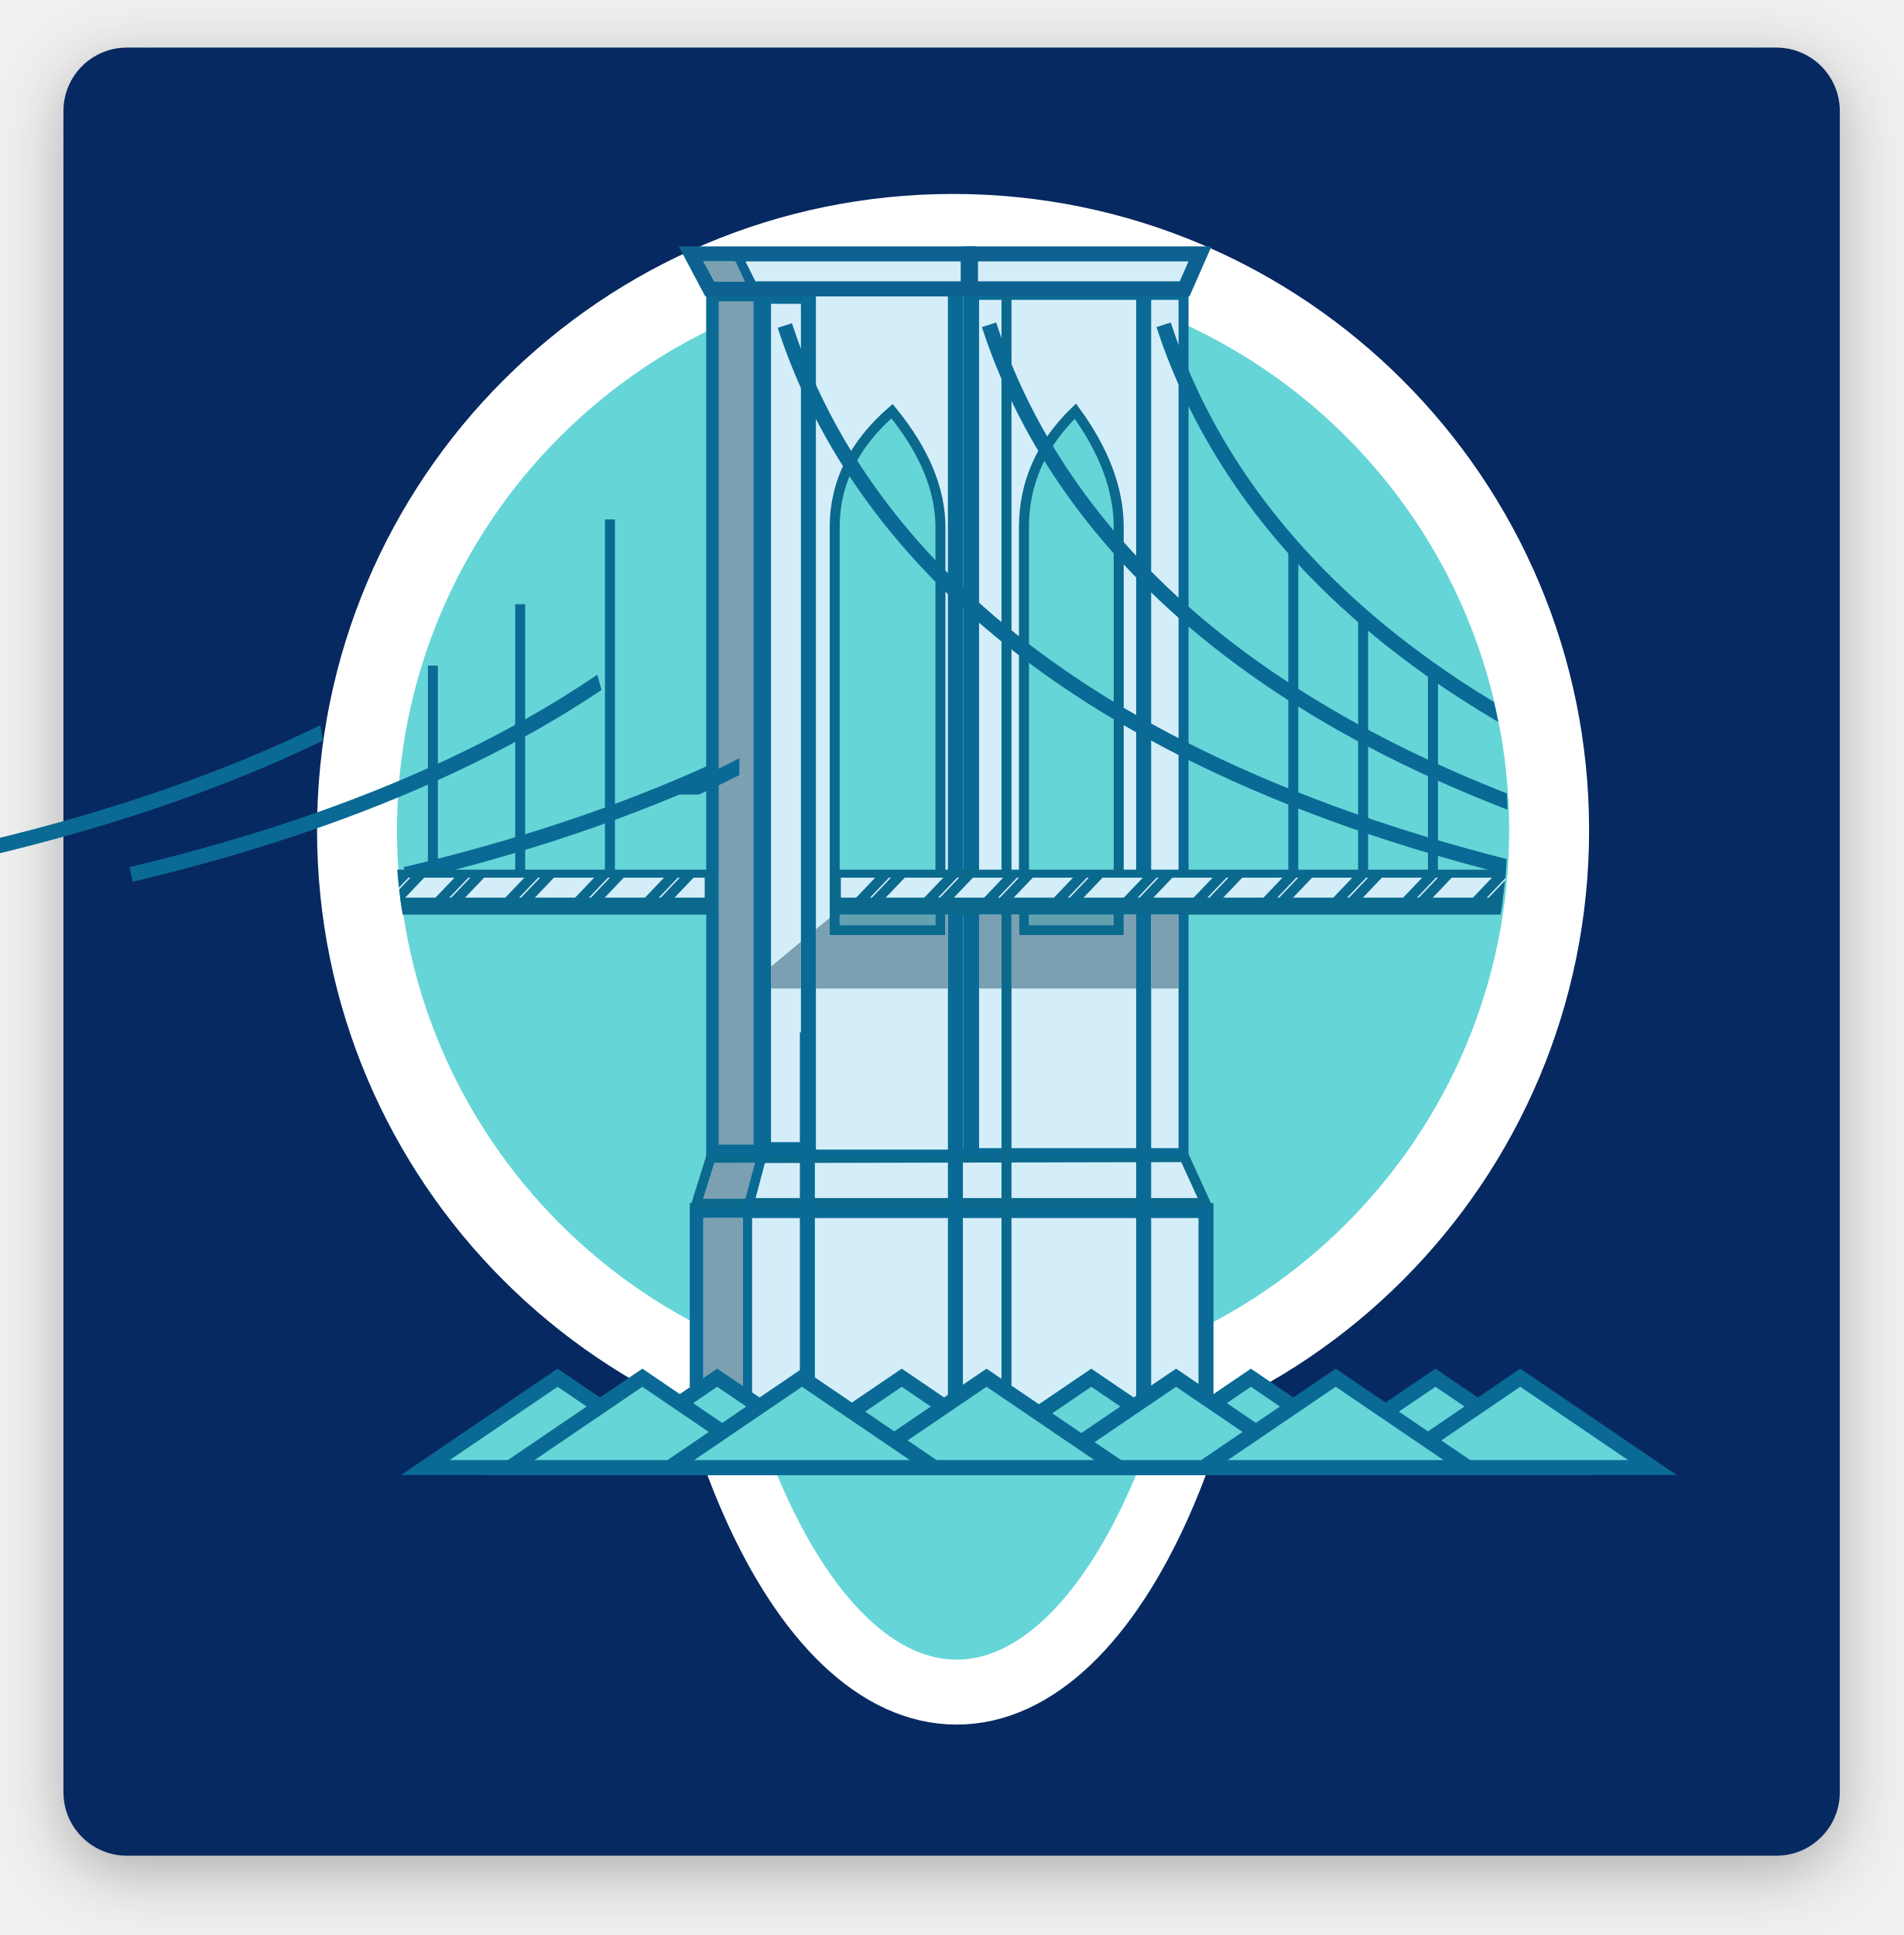
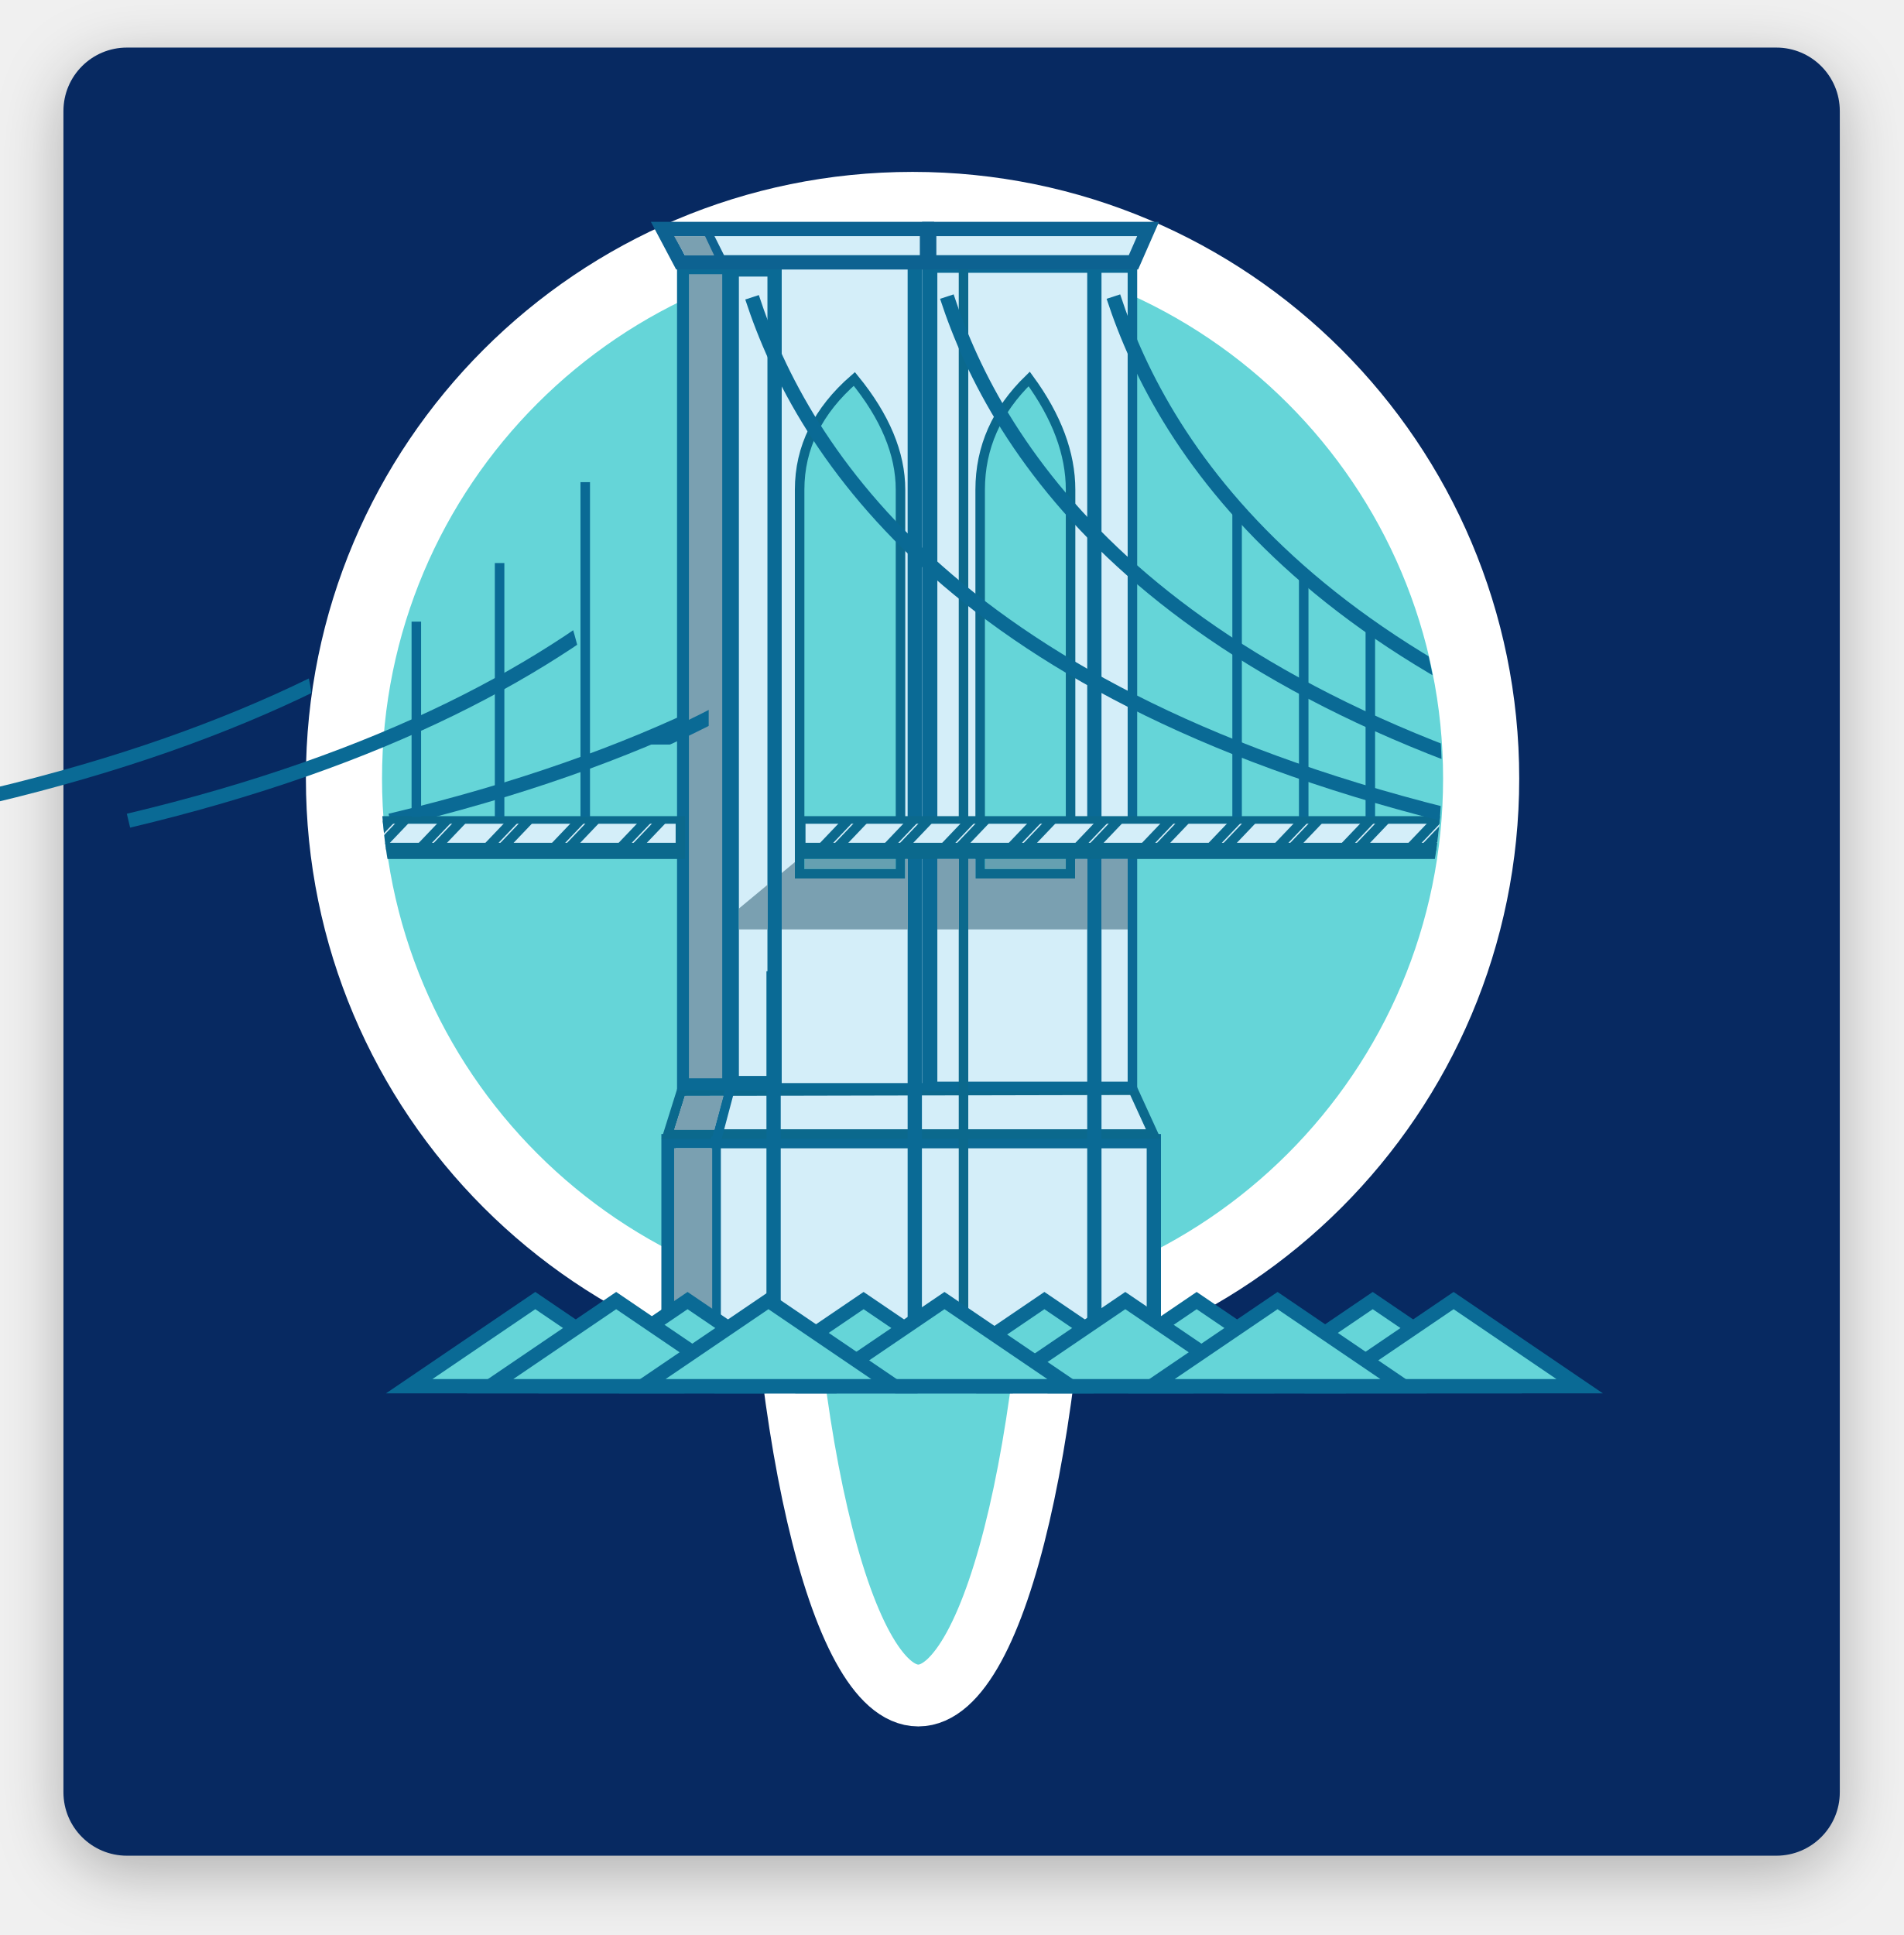
<svg xmlns="http://www.w3.org/2000/svg" xmlns:xlink="http://www.w3.org/1999/xlink" width="240px" height="244px" viewBox="0 0 240 244" version="1.1">
  <defs>
-     <rect id="path-1" x="11" y="0" width="224" height="228" rx="8" />
+     <rect id="path-1" x="0" y="0" width="224" height="228" rx="8" />
    <filter x="-5.8%" y="-4.8%" width="111.6%" height="111.4%" filterUnits="objectBoundingBox" id="filter-2">
      <feOffset dx="0" dy="2" in="SourceAlpha" result="shadowOffsetOuter1" />
      <feGaussianBlur stdDeviation="4" in="shadowOffsetOuter1" result="shadowBlurOuter1" />
      <feColorMatrix values="0 0 0 0 0   0 0 0 0 0   0 0 0 0 0  0 0 0 0.281 0" type="matrix" in="shadowBlurOuter1" />
    </filter>
-     <ellipse id="path-3" cx="70.131" cy="70.162" rx="70.131" ry="70.162" />
-     <ellipse id="path-5" cx="70.131" cy="70.162" rx="70.131" ry="70.162" />
-     <rect id="path-7" x="0" y="0" width="12.58" height="24.541" />
+     <circle id="path-3" cx="66.9" cy="66.9" r="66.9" />
+     <circle id="path-5" cx="66.9" cy="66.9" r="66.9" />
+     <rect id="path-7" x="0" y="0" width="12" height="23.4" />
  </defs>
  <g id="Page-1" stroke="none" stroke-width="1" fill="none" fill-rule="evenodd">
    <g id="Landing-page-Header" transform="translate(-699, -758)">
      <g id="Pizza-Stop-Panel" transform="translate(696, 764)">
-         <g id="Rectangle">
-           <use fill="black" fill-opacity="1" filter="url(#filter-2)" xlink:href="#path-1" />
-           <use fill="#072961" fill-rule="evenodd" xlink:href="#path-1" />
-         </g>
-         <g id="Bridge-Stop" transform="translate(34, 23)">
-           <g id="Bridge" transform="translate(0.183042, 0.497748)">
-             <ellipse id="Oval" stroke="#FFFFFF" stroke-width="8.19" fill="#65D5D8" cx="89.446" cy="102.385" rx="36.166" ry="81.488" />
-             <ellipse id="Oval" stroke="#FFFFFF" stroke-width="10.08" fill="#65D5D8" cx="89" cy="75.196" rx="75.163" ry="75.196" />
-             <g id="Suspension-Backside" transform="translate(18.68622, 5.165517)">
-               <mask id="mask-4" fill="white">
-                 <use xlink:href="#path-3" />
-               </mask>
-               <g id="Mask" />
-               <path d="M-33.336,6.383 C-26.668,26.812 -6.325,59.464 61.604,75.602" id="Path-7-Copy-3" stroke="#0A6A95" stroke-width="1.89" mask="url(#mask-4)" transform="translate(14.13428, 40.99261) scale(-1, 1) translate(-14.13428, -40.99261) " />
-               <path d="M-51.576,3.146 C-44.908,23.575 -24.565,56.227 43.364,72.365" id="Path-7-Copy-5" stroke="#0A6A95" stroke-width="1.89" mask="url(#mask-4)" transform="translate(-4.105998, 37.75541) scale(-1, 1) translate(4.105998, -37.75541) " />
-               <path d="M1.258,6.383 C7.926,26.812 28.269,59.464 96.198,75.602" id="Path-7-Copy-4" stroke="#0A6A95" stroke-width="1.89" mask="url(#mask-4)" transform="translate(48.72792, 40.99261) scale(-1, 1) translate(-48.72792, -40.99261) " />
-             </g>
-             <rect id="Rectangle" stroke="#0A6A95" stroke-width="1.89" fill="#D4EEF9" x="56.741" y="123.151" width="64.152" height="29.573" />
-             <polygon id="Path-3" stroke="#0B698D" stroke-width="1.26" fill="#D4EEF9" points="58.447 116.543 56.672 122.206 120.827 122.206 118.176 116.412" />
-             <rect id="Rectangle-Copy-3" stroke="#0A6A95" stroke-width="1.26" fill="#D4EEF9" x="91.648" y="7.683" width="26.415" height="108.23" />
-             <rect id="Rectangle" stroke="#0A6A95" stroke-width="1.575" fill="#7AA0B1" x="58.653" y="7.709" width="5.973" height="107.915" />
-             <path d="M113.033,7.053 L113.033,152.482" id="Line-4" stroke="#0A6A95" stroke-width="1.89" stroke-linecap="square" />
-             <path d="M95.736,2.517 L95.736,152.482" id="Line-5" stroke="#0B698D" stroke-width="1.26" stroke-linecap="square" />
-             <rect id="Rectangle-Copy" stroke="#0A6A95" stroke-width="0.945" fill="#D4EEF9" x="65.886" y="7.394" width="24.843" height="108.545" />
-             <path d="M89.294,6.922 L89.294,152.351" id="Line-6" stroke="#0A6A95" stroke-width="1.89" stroke-linecap="square" />
-             <path d="M63.029,123.15 L63.029,152.482" id="Line-3" stroke="#0A6A95" stroke-width="1.26" stroke-linecap="square" />
-             <rect id="Rectangle-Copy-2" stroke="#0A6A95" stroke-width="1.89" fill="#D4EEF9" x="65.1" y="7.867" width="5.658" height="107.6" />
-             <path d="M81.302,22.349 C76.482,26.537 74.071,31.418 74.071,36.993 C74.071,42.568 74.071,59.501 74.071,87.791 L87.407,87.791 C87.407,58.703 87.407,41.771 87.407,36.993 C87.407,32.216 85.372,27.334 81.302,22.349 Z" id="Path-2" stroke="#0B698D" stroke-width="1.26" fill="#65D5D8" />
-             <path d="M104.417,22.349 C100.097,26.537 97.937,31.418 97.937,36.993 C97.937,42.568 97.937,59.501 97.937,87.791 L109.888,87.791 C109.888,58.703 109.888,41.771 109.888,36.993 C109.888,32.216 108.064,27.334 104.417,22.349 Z" id="Path-2-Copy" stroke="#0B698D" stroke-width="1.26" fill="#65D5D8" />
-             <polygon id="Path" stroke="#0D6291" stroke-width="1.89" fill="#D4EEF9" points="55.979 2.517 90.906 2.517 90.906 6.922 58.312 6.922" />
-             <polygon id="Path-Copy" stroke="#0D6291" stroke-width="1.89" fill="#D4EEF9" transform="translate(105.6678, 4.719388) scale(-1, 1) translate(-105.6678, -4.719388) " points="91.201 2.517 120.134 2.517 120.134 6.922 93.134 6.922" />
-             <g id="Horizontal-Bridge-parts" transform="translate(18.68622, 4.404762)">
-               <mask id="mask-6" fill="white">
-                 <use xlink:href="#path-5" />
-               </mask>
-               <g id="Mask" />
-               <rect id="Rectangle-Copy-5" stroke="#0B698D" stroke-width="1.26" fill="#D4EEF9" mask="url(#mask-6)" x="55.534" y="80.047" width="96.231" height="1.257" />
-               <rect id="Rectangle-Copy-6" stroke="#0B698D" stroke-width="1.26" fill="#D4EEF9" mask="url(#mask-6)" x="-8.805" y="80.047" width="48.429" height="1.257" />
-               <rect id="Rectangle" stroke="#0B698D" stroke-width="1.26" fill="#D4EEF9" mask="url(#mask-6)" x="55.534" y="76.14" width="96.231" height="3.774" />
-               <rect id="Rectangle-Copy-4" stroke="#0B698D" stroke-width="1.26" fill="#D4EEF9" mask="url(#mask-6)" x="-8.805" y="76.14" width="48.429" height="3.774" />
-               <g id="diagonal-lines" mask="url(#mask-6)" stroke-linecap="square">
-                 <g transform="translate(-11.95053, 76.04789)">
-                   <g id="pair" transform="translate(8.805654, 0)">
-                     <path d="M4.088,0.538 L0.314,4.496" id="Line-8" stroke="#0B698D" stroke-width="1.26" />
-                     <path d="M6.29,0.315 L2.516,4.273" id="Line-8-Copy" stroke="#0B698D" stroke-width="1.26" />
-                   </g>
-                   <g id="pair-copy-6" transform="translate(77.99293, 0)">
-                     <path d="M4.088,0.538 L0.314,4.496" id="Line-8" stroke="#0B698D" stroke-width="1.26" />
-                     <path d="M6.29,0.315 L2.516,4.273" id="Line-8-Copy" stroke="#0B698D" stroke-width="1.26" />
-                   </g>
-                   <g id="pair-copy-5" transform="translate(0, 0.223065)">
-                     <path d="M4.088,0.538 L0.314,4.496" id="Line-8" stroke="#0B698D" stroke-width="1.26" />
-                     <path d="M6.29,0.315 L2.516,4.273" id="Line-8-Copy" stroke="#0B698D" stroke-width="1.26" />
-                   </g>
-                   <g id="pair-copy-7" transform="translate(69.18728, 0.223065)">
-                     <path d="M4.088,0.538 L0.314,4.496" id="Line-8" stroke="#0B698D" stroke-width="1.26" />
-                     <path d="M6.29,0.315 L2.516,4.273" id="Line-8-Copy" stroke="#0B698D" stroke-width="1.26" />
-                   </g>
-                   <g id="pair-copy" transform="translate(16.35336, 0)">
-                     <path d="M4.088,0.538 L0.314,4.496" id="Line-8" stroke="#0B698D" stroke-width="1.26" />
-                     <path d="M6.29,0.315 L2.516,4.273" id="Line-8-Copy" stroke="#0B698D" stroke-width="1.26" />
-                   </g>
-                   <g id="pair-copy-8" transform="translate(85.54064, 0)">
-                     <path d="M4.088,0.538 L0.314,4.496" id="Line-8" stroke="#0B698D" stroke-width="1.26" />
-                     <path d="M6.29,0.315 L2.516,4.273" id="Line-8-Copy" stroke="#0B698D" stroke-width="1.26" />
-                   </g>
-                   <g id="pair-copy-2" transform="translate(25.15901, 0)">
-                     <path d="M4.088,0.538 L0.314,4.496" id="Line-8" stroke="#0B698D" stroke-width="1.26" />
-                     <path d="M6.29,0.315 L2.516,4.273" id="Line-8-Copy" stroke="#0B698D" stroke-width="1.26" />
-                   </g>
-                   <g id="pair-copy-9" transform="translate(94.34629, 0)">
-                     <path d="M4.088,0.538 L0.314,4.496" id="Line-8" stroke="#0B698D" stroke-width="1.26" />
-                     <path d="M6.29,0.315 L2.516,4.273" id="Line-8-Copy" stroke="#0B698D" stroke-width="1.26" />
-                   </g>
-                   <g id="pair-copy-3" transform="translate(33.96466, 0)">
-                     <path d="M4.088,0.538 L0.314,4.496" id="Line-8" stroke="#0B698D" stroke-width="1.26" />
-                     <path d="M6.29,0.315 L2.516,4.273" id="Line-8-Copy" stroke="#0B698D" stroke-width="1.26" />
-                   </g>
-                   <g id="pair-copy-10" transform="translate(103.1519, 0)">
-                     <path d="M4.088,0.538 L0.314,4.496" id="Line-8" stroke="#0B698D" stroke-width="1.26" />
-                     <path d="M6.29,0.315 L2.516,4.273" id="Line-8-Copy" stroke="#0B698D" stroke-width="1.26" />
-                   </g>
-                   <g id="pair-copy-4" transform="translate(42.77032, 0)">
-                     <path d="M4.088,0.538 L0.314,4.496" id="Line-8" stroke="#0B698D" stroke-width="1.26" />
-                     <path d="M6.29,0.315 L2.516,4.273" id="Line-8-Copy" stroke="#0B698D" stroke-width="1.26" />
-                   </g>
-                   <g id="pair-copy-12" transform="translate(120.7633, 0)">
-                     <path d="M4.088,0.538 L0.314,4.496" id="Line-8" stroke="#0B698D" stroke-width="1.26" />
-                     <path d="M6.29,0.315 L2.516,4.273" id="Line-8-Copy" stroke="#0B698D" stroke-width="1.26" />
-                   </g>
-                   <g id="pair-copy-13" transform="translate(129.5689, 0)">
-                     <path d="M4.088,0.538 L0.314,4.496" id="Line-8" stroke="#0B698D" stroke-width="1.26" />
-                     <path d="M6.29,0.315 L2.516,4.273" id="Line-8-Copy" stroke="#0B698D" stroke-width="1.26" />
-                   </g>
-                   <g id="pair-copy-14" transform="translate(138.3746, 0)">
-                     <path d="M4.088,0.538 L0.314,4.496" id="Line-8" stroke="#0B698D" stroke-width="1.26" />
-                     <path d="M6.29,0.315 L2.516,4.273" id="Line-8-Copy" stroke="#0B698D" stroke-width="1.26" />
-                   </g>
-                   <g id="pair-copy-15" transform="translate(147.1802, 0)">
-                     <path d="M4.088,0.538 L0.314,4.496" id="Line-8" stroke="#0B698D" stroke-width="1.26" />
-                     <path d="M6.29,0.315 L2.516,4.273" id="Line-8-Copy" stroke="#0B698D" stroke-width="1.26" />
-                   </g>
-                   <g id="pair-copy-16" transform="translate(155.9859, 0)">
-                     <path d="M4.088,0.538 L0.314,4.496" id="Line-8" stroke="#0B698D" stroke-width="1.26" />
-                     <path d="M6.29,0.315 L2.516,4.273" id="Line-8-Copy" stroke="#0B698D" stroke-width="1.26" />
-                   </g>
-                   <g id="pair-copy-11" transform="translate(111.9576, 0)">
-                     <path d="M4.088,0.538 L0.314,4.496" id="Line-8" stroke="#0B698D" stroke-width="1.26" />
-                     <path d="M6.29,0.315 L2.516,4.273" id="Line-8-Copy" stroke="#0B698D" stroke-width="1.26" />
+         <g id="Group" transform="translate(11, 0)">
+           <g id="Rectangle">
+             <use fill="black" fill-opacity="1" filter="url(#filter-2)" xlink:href="#path-1" />
+             <use fill="#072961" fill-rule="evenodd" xlink:href="#path-1" />
+           </g>
+           <g id="Bridge-Stop" transform="translate(22, 20)">
+             <g id="Bridge">
+               <g transform="translate(0.174609, 0.474609)">
+                 <g id="Pin" transform="translate(13.2, 0)" fill="#65D5D8" stroke="#FFFFFF">
+                   <g id="Oval">
+                     <ellipse stroke-width="7.8" cx="72.425" cy="109.625" rx="18" ry="77.7" />
+                     <circle stroke-width="9.6" cx="71.7" cy="71.7" r="71.7" />
                  </g>
                </g>
+                 <g id="Suspension-Backside" transform="translate(17.82539, 4.925391)">
+                   <mask id="mask-4" fill="white">
+                     <use xlink:href="#path-3" />
+                   </mask>
+                   <g id="Mask" />
+                   <path d="M-31.8,6.087 C-25.44,25.566 -6.034,56.7 58.766,72.087" id="Path-7-Copy-3" stroke="#0A6A95" stroke-width="1.8" mask="url(#mask-4)" transform="translate(13.48315, 39.08701) scale(-1, 1) translate(-13.48315, -39.08701) " />
+                   <path d="M-49.2,3 C-42.84,22.479 -23.434,53.613 41.366,69.001" id="Path-7-Copy-5" stroke="#0A6A95" stroke-width="1.8" mask="url(#mask-4)" transform="translate(-3.916846, 36.00029) scale(-1, 1) translate(3.916846, -36.00029) " />
+                   <path d="M1.2,6.087 C7.56,25.566 26.966,56.7 91.766,72.087" id="Path-7-Copy-4" stroke="#0A6A95" stroke-width="1.8" mask="url(#mask-4)" transform="translate(46.48315, 39.08701) scale(-1, 1) translate(-46.48315, -39.08701) " />
+                 </g>
+                 <rect id="Rectangle" stroke="#0A6A95" stroke-width="1.8" fill="#D4EEF9" x="54.125" y="117.425" width="61.2" height="28.2" />
+                 <polygon id="Path-3" stroke="#0B698D" stroke-width="1.2" fill="#D4EEF9" points="55.755 111.125 54.061 116.525 115.261 116.525 112.732 111" />
+                 <rect id="Rectangle-Copy-3" stroke="#0A6A95" stroke-width="1.2" fill="#D4EEF9" x="87.425" y="7.325" width="25.2" height="103.2" />
+                 <rect id="Rectangle" stroke="#0A6A95" stroke-width="1.5" fill="#7AA0B1" x="55.95" y="7.35" width="5.7" height="102.9" />
+                 <path d="M107.825,6.725 L107.825,145.394" id="Line-4" stroke="#0A6A95" stroke-width="1.8" stroke-linecap="square" />
+                 <path d="M91.325,2.4 L91.325,145.394" id="Line-5" stroke="#0B698D" stroke-width="1.2" stroke-linecap="square" />
+                 <rect id="Rectangle-Copy" stroke="#0A6A95" stroke-width="0.9" fill="#D4EEF9" x="62.85" y="7.05" width="23.7" height="103.5" />
+                 <path d="M85.18,6.6 L85.18,145.269" id="Line-6" stroke="#0A6A95" stroke-width="1.8" stroke-linecap="square" />
+                 <path d="M60.125,117.425 L60.125,145.394" id="Line-3" stroke="#0A6A95" stroke-width="1.2" stroke-linecap="square" />
+                 <rect id="Rectangle-Copy-2" stroke="#0A6A95" stroke-width="1.8" fill="#D4EEF9" x="62.1" y="7.5" width="5.4" height="102.6" />
+                 <path d="M77.557,21.31 C72.958,25.303 70.659,29.957 70.659,35.273 C70.659,40.589 70.659,56.735 70.659,83.71 L83.38,83.71 C83.38,55.974 83.38,39.829 83.38,35.273 C83.38,30.718 81.439,26.063 77.557,21.31 Z" id="Path-2" stroke="#0B698D" stroke-width="1.2" fill="#65D5D8" />
+                 <path d="M99.607,21.31 C95.486,25.303 93.425,29.957 93.425,35.273 C93.425,40.589 93.425,56.735 93.425,83.71 L104.825,83.71 C104.825,55.974 104.825,39.829 104.825,35.273 C104.825,30.718 103.086,26.063 99.607,21.31 Z" id="Path-2-Copy" stroke="#0B698D" stroke-width="1.2" fill="#65D5D8" />
+                 <polygon id="Path" stroke="#0D6291" stroke-width="1.8" fill="#D4EEF9" points="53.4 2.4 86.718 2.4 86.718 6.6 55.625 6.6" />
+                 <polygon id="Path-Copy" stroke="#0D6291" stroke-width="1.8" fill="#D4EEF9" transform="translate(100.8, 4.5) scale(-1, 1) translate(-100.8, -4.5) " points="87 2.4 114.6 2.4 114.6 6.6 88.843 6.6" />
+                 <g id="Horizontal-Bridge-parts" transform="translate(17.82539, 4.2)">
+                   <mask id="mask-6" fill="white">
+                     <use xlink:href="#path-5" />
+                   </mask>
+                   <g id="Mask" />
+                   <rect id="Rectangle-Copy-5" stroke="#0B698D" stroke-width="1.2" fill="#D4EEF9" mask="url(#mask-6)" x="52.975" y="76.325" width="91.8" height="1.2" />
+                   <rect id="Rectangle-Copy-6" stroke="#0B698D" stroke-width="1.2" fill="#D4EEF9" mask="url(#mask-6)" x="-8.4" y="76.325" width="46.2" height="1.2" />
+                   <rect id="Rectangle" stroke="#0B698D" stroke-width="1.2" fill="#D4EEF9" mask="url(#mask-6)" x="52.975" y="72.6" width="91.8" height="3.6" />
+                   <rect id="Rectangle-Copy-4" stroke="#0B698D" stroke-width="1.2" fill="#D4EEF9" mask="url(#mask-6)" x="-8.4" y="72.6" width="46.2" height="3.6" />
+                   <g id="diagonal-lines" mask="url(#mask-6)" stroke-linecap="square">
+                     <g transform="translate(-11.4, 72.51269)">
+                       <g id="pair" transform="translate(8.4, 0)">
+                         <path d="M3.9,0.513 L0.3,4.287" id="Line-8" stroke="#0B698D" stroke-width="1.2" />
+                         <path d="M6,0.3 L2.4,4.075" id="Line-8-Copy" stroke="#0B698D" stroke-width="1.2" />
+                       </g>
+                       <g id="pair-copy-6" transform="translate(74.4, 0)">
+                         <path d="M3.9,0.513 L0.3,4.287" id="Line-8" stroke="#0B698D" stroke-width="1.2" />
+                         <path d="M6,0.3 L2.4,4.075" id="Line-8-Copy" stroke="#0B698D" stroke-width="1.2" />
+                       </g>
+                       <g id="pair-copy-5" transform="translate(0, 0.212695)">
+                         <path d="M3.9,0.513 L0.3,4.287" id="Line-8" stroke="#0B698D" stroke-width="1.2" />
+                         <path d="M6,0.3 L2.4,4.075" id="Line-8-Copy" stroke="#0B698D" stroke-width="1.2" />
+                       </g>
+                       <g id="pair-copy-7" transform="translate(66, 0.212695)">
+                         <path d="M3.9,0.513 L0.3,4.287" id="Line-8" stroke="#0B698D" stroke-width="1.2" />
+                         <path d="M6,0.3 L2.4,4.075" id="Line-8-Copy" stroke="#0B698D" stroke-width="1.2" />
+                       </g>
+                       <g id="pair-copy" transform="translate(15.6, 0)">
+                         <path d="M3.9,0.513 L0.3,4.287" id="Line-8" stroke="#0B698D" stroke-width="1.2" />
+                         <path d="M6,0.3 L2.4,4.075" id="Line-8-Copy" stroke="#0B698D" stroke-width="1.2" />
+                       </g>
+                       <g id="pair-copy-8" transform="translate(81.6, 0)">
+                         <path d="M3.9,0.513 L0.3,4.287" id="Line-8" stroke="#0B698D" stroke-width="1.2" />
+                         <path d="M6,0.3 L2.4,4.075" id="Line-8-Copy" stroke="#0B698D" stroke-width="1.2" />
+                       </g>
+                       <g id="pair-copy-2" transform="translate(24, 0)">
+                         <path d="M3.9,0.513 L0.3,4.287" id="Line-8" stroke="#0B698D" stroke-width="1.2" />
+                         <path d="M6,0.3 L2.4,4.075" id="Line-8-Copy" stroke="#0B698D" stroke-width="1.2" />
+                       </g>
+                       <g id="pair-copy-9" transform="translate(90, 0)">
+                         <path d="M3.9,0.513 L0.3,4.287" id="Line-8" stroke="#0B698D" stroke-width="1.2" />
+                         <path d="M6,0.3 L2.4,4.075" id="Line-8-Copy" stroke="#0B698D" stroke-width="1.2" />
+                       </g>
+                       <g id="pair-copy-3" transform="translate(32.4, 0)">
+                         <path d="M3.9,0.513 L0.3,4.287" id="Line-8" stroke="#0B698D" stroke-width="1.2" />
+                         <path d="M6,0.3 L2.4,4.075" id="Line-8-Copy" stroke="#0B698D" stroke-width="1.2" />
+                       </g>
+                       <g id="pair-copy-10" transform="translate(98.4, 0)">
+                         <path d="M3.9,0.513 L0.3,4.287" id="Line-8" stroke="#0B698D" stroke-width="1.2" />
+                         <path d="M6,0.3 L2.4,4.075" id="Line-8-Copy" stroke="#0B698D" stroke-width="1.2" />
+                       </g>
+                       <g id="pair-copy-4" transform="translate(40.8, 0)">
+                         <path d="M3.9,0.513 L0.3,4.287" id="Line-8" stroke="#0B698D" stroke-width="1.2" />
+                         <path d="M6,0.3 L2.4,4.075" id="Line-8-Copy" stroke="#0B698D" stroke-width="1.2" />
+                       </g>
+                       <g id="pair-copy-12" transform="translate(115.2, 0)">
+                         <path d="M3.9,0.513 L0.3,4.287" id="Line-8" stroke="#0B698D" stroke-width="1.2" />
+                         <path d="M6,0.3 L2.4,4.075" id="Line-8-Copy" stroke="#0B698D" stroke-width="1.2" />
+                       </g>
+                       <g id="pair-copy-13" transform="translate(123.6, 0)">
+                         <path d="M3.9,0.513 L0.3,4.287" id="Line-8" stroke="#0B698D" stroke-width="1.2" />
+                         <path d="M6,0.3 L2.4,4.075" id="Line-8-Copy" stroke="#0B698D" stroke-width="1.2" />
+                       </g>
+                       <g id="pair-copy-14" transform="translate(132, 0)">
+                         <path d="M3.9,0.513 L0.3,4.287" id="Line-8" stroke="#0B698D" stroke-width="1.2" />
+                         <path d="M6,0.3 L2.4,4.075" id="Line-8-Copy" stroke="#0B698D" stroke-width="1.2" />
+                       </g>
+                       <g id="pair-copy-15" transform="translate(140.4, 0)">
+                         <path d="M3.9,0.513 L0.3,4.287" id="Line-8" stroke="#0B698D" stroke-width="1.2" />
+                         <path d="M6,0.3 L2.4,4.075" id="Line-8-Copy" stroke="#0B698D" stroke-width="1.2" />
+                       </g>
+                       <g id="pair-copy-16" transform="translate(148.8, 0)">
+                         <path d="M3.9,0.513 L0.3,4.287" id="Line-8" stroke="#0B698D" stroke-width="1.2" />
+                         <path d="M6,0.3 L2.4,4.075" id="Line-8-Copy" stroke="#0B698D" stroke-width="1.2" />
+                       </g>
+                       <g id="pair-copy-11" transform="translate(106.8, 0)">
+                         <path d="M3.9,0.513 L0.3,4.287" id="Line-8" stroke="#0B698D" stroke-width="1.2" />
+                         <path d="M6,0.3 L2.4,4.075" id="Line-8-Copy" stroke="#0B698D" stroke-width="1.2" />
+                       </g>
+                     </g>
+                   </g>
+                   <path d="M46.834,6.812 C53.194,26.291 72.6,57.425 137.4,72.813" id="Path-7" stroke="#0A6A95" stroke-width="1.8" mask="url(#mask-6)" />
+                   <path d="M71.4,6.725 C77.76,26.204 97.166,57.339 161.966,72.726" id="Path-7-Copy" stroke="#0A6A95" stroke-width="1.8" mask="url(#mask-6)" />
+                   <path d="M92.4,6.725 C98.76,26.204 118.166,57.339 182.966,72.726" id="Path-7-Copy-2" stroke="#0A6A95" stroke-width="1.8" mask="url(#mask-6)" />
+                 </g>
+                 <g id="Group" transform="translate(71.22539, 44.01211)">
+                   <mask id="mask-8" fill="white">
+                     <use xlink:href="#path-7" />
+                   </mask>
+                   <g id="Mask" />
+                   <path d="M-49.143,-33.854 C-43.085,-13.938 -24.604,17.895 37.111,33.628" id="Path-7-Copy-6" stroke="#0A6A95" stroke-width="1.8" mask="url(#mask-8)" transform="translate(-6.016044, -0.113358) scale(-1, 1) translate(6.016044, 0.113358) " />
+                 </g>
+                 <path d="M67.375,96.9 L67.375,145.269" id="Line" stroke="#0A6A95" stroke-width="1.8" stroke-linecap="square" />
+                 <path d="M61.8,111.125 L60.125,117.425" id="Line-2" stroke="#0A6A95" stroke-width="1.2" stroke-linecap="square" />
+                 <path d="M58.8,2.4 L60.963,6.725" id="Line-7" stroke="#0D6291" stroke-width="1.2" stroke-linecap="square" />
+                 <g id="shadows" transform="translate(54.83284, 3.112573)" fill="#7AA0B1">
+                   <polygon id="Path-4" points="1.354 108.6 1.77070858e-13 112.897 5.076 112.897 6.23 108.6" />
+                   <rect id="Rectangle" x="0" y="115.2" width="4.8" height="26.4" />
+                   <polygon id="Path-5" points="3.9 0.189 1.43487305e-13 0.189 1.38 2.621 5.049 2.621" />
+                   <polygon id="Path-6" style="mix-blend-mode: darken;" points="16.563 78.013 4.993 87.613 57.255 87.613 57.255 78.691" />
+                 </g>
+                 <path d="M22.325,52.51 L22.325,75.934" id="Line-9" stroke="#0A6A95" stroke-width="1.2" stroke-linecap="square" />
+                 <path d="M142.625,52.51 L142.625,75.934" id="Line-9-Copy-3" stroke="#0A6A95" stroke-width="1.2" stroke-linecap="square" />
+                 <path d="M134.225,46.925 L134.225,75.934" id="Line-9-Copy-4" stroke="#0A6A95" stroke-width="1.2" stroke-linecap="square" />
+                 <path d="M125.825,37.925 L125.825,75.934" id="Line-9-Copy-5" stroke="#0A6A95" stroke-width="1.2" stroke-linecap="square" />
+                 <path d="M32.825,45.125 L32.825,75.934" id="Line-9-Copy" stroke="#0A6A95" stroke-width="1.2" stroke-linecap="square" />
+                 <path d="M43.625,34.925 L43.625,75.934" id="Line-9-Copy-2" stroke="#0A6A95" stroke-width="1.2" stroke-linecap="square" />
+                 <g id="Waves" transform="translate(21.42539, 137.5254)" fill="#65D5D8" stroke="#0A6A95" stroke-width="1.8">
+                   <polygon id="Triangle" points="80.1 0 96 10.8 64.2 10.8" />
+                   <polygon id="Triangle-Copy-6" points="15.9 0 31.8 10.8 0 10.8" />
+                   <polygon id="Triangle-Copy-4" points="121.5 0 137.4 10.8 105.6 10.8" />
+                   <polygon id="Triangle-Copy-7" points="57.3 0 73.2 10.8 41.4 10.8" />
+                   <polygon id="Triangle-Copy-2" points="99.3 0 115.2 10.8 83.4 10.8" />
+                   <polygon id="Triangle-Copy-8" points="35.1 0 51 10.8 19.2 10.8" />
+                   <polygon id="Triangle-Copy" points="90.3 0 106.2 10.8 74.4 10.8" />
+                   <polygon id="Triangle-Copy-9" points="26.1 0 42 10.8 10.2 10.8" />
+                   <polygon id="Triangle-Copy-5" points="131.7 0 147.6 10.8 115.8 10.8" />
+                   <polygon id="Triangle-Copy-10" points="67.5 0 83.4 10.8 51.6 10.8" />
+                   <polygon id="Triangle-Copy-3" points="109.5 0 125.4 10.8 93.6 10.8" />
+                   <polygon id="Triangle-Copy-11" points="45.3 0 61.2 10.8 29.4 10.8" />
+                 </g>
              </g>
-               <path d="M49.095,7.144 C55.763,27.573 76.106,60.225 144.035,76.363" id="Path-7" stroke="#0A6A95" stroke-width="1.89" mask="url(#mask-6)" />
-               <path d="M74.848,7.053 C81.516,27.482 101.859,60.134 169.788,76.272" id="Path-7-Copy" stroke="#0A6A95" stroke-width="1.89" mask="url(#mask-6)" />
-               <path d="M96.862,7.053 C103.53,27.482 123.873,60.134 191.802,76.272" id="Path-7-Copy-2" stroke="#0A6A95" stroke-width="1.89" mask="url(#mask-6)" />
-             </g>
-             <g id="Group" transform="translate(74.66501, 46.15782)">
-               <mask id="mask-8" fill="white">
-                 <use xlink:href="#path-7" />
-               </mask>
-               <g id="Mask" />
-               <path d="M-51.516,-35.505 C-45.166,-14.618 -25.792,18.767 38.903,35.267" id="Path-7-Copy-6" stroke="#0A6A95" stroke-width="1.89" mask="url(#mask-8)" transform="translate(-6.306571, -0.118884) scale(-1, 1) translate(6.306571, 0.118884) " />
-             </g>
-             <path d="M70.628,101.624 L70.628,152.351" id="Line" stroke="#0A6A95" stroke-width="1.89" stroke-linecap="square" />
-             <path d="M64.784,116.543 L63.029,123.15" id="Line-2" stroke="#0A6A95" stroke-width="1.26" stroke-linecap="square" />
-             <path d="M61.64,2.517 L63.907,7.053" id="Line-7" stroke="#0D6291" stroke-width="1.26" stroke-linecap="square" />
-             <g id="shadows" transform="translate(57.48083, 3.26432)" fill="#7AA0B1">
-               <polygon id="Path-4" points="1.419 113.895 1.85621983e-13 118.401 5.322 118.401 6.531 113.895" />
-               <rect id="Rectangle" x="0" y="120.816" width="5.032" height="27.687" />
-               <polygon id="Path-5" points="4.088 0.198 1.5041661e-13 0.198 1.446 2.749 5.292 2.749" />
-               <polygon id="Path-6" style="mix-blend-mode: darken;" points="17.363 81.816 5.234 91.884 60.02 91.884 60.02 82.528" />
-             </g>
-             <path d="M23.404,55.07 L23.404,79.636" id="Line-9" stroke="#0A6A95" stroke-width="1.26" stroke-linecap="square" />
-             <path d="M149.513,55.07 L149.513,79.636" id="Line-9-Copy-3" stroke="#0A6A95" stroke-width="1.26" stroke-linecap="square" />
-             <path d="M140.707,49.213 L140.707,79.636" id="Line-9-Copy-4" stroke="#0A6A95" stroke-width="1.26" stroke-linecap="square" />
-             <path d="M131.902,39.774 L131.902,79.636" id="Line-9-Copy-5" stroke="#0A6A95" stroke-width="1.26" stroke-linecap="square" />
-             <path d="M34.411,47.325 L34.411,79.636" id="Line-9-Copy" stroke="#0A6A95" stroke-width="1.26" stroke-linecap="square" />
-             <path d="M45.732,36.628 L45.732,79.636" id="Line-9-Copy-2" stroke="#0A6A95" stroke-width="1.26" stroke-linecap="square" />
-             <g id="Waves" transform="translate(22.46007, 144.2301)" fill="#65D5D8" stroke="#0A6A95" stroke-width="1.89">
-               <polygon id="Triangle" points="83.968 0 100.636 11.327 67.3 11.327" />
-               <polygon id="Triangle-Copy-6" points="16.668 0 33.336 11.327 0 11.327" />
-               <polygon id="Triangle-Copy-4" points="127.367 0 144.035 11.327 110.7 11.327" />
-               <polygon id="Triangle-Copy-7" points="60.067 0 76.735 11.327 43.399 11.327" />
-               <polygon id="Triangle-Copy-2" points="104.095 0 120.763 11.327 87.428 11.327" />
-               <polygon id="Triangle-Copy-8" points="36.795 0 53.463 11.327 20.127 11.327" />
-               <polygon id="Triangle-Copy" points="94.661 0 111.329 11.327 77.993 11.327" />
-               <polygon id="Triangle-Copy-9" points="27.36 0 44.028 11.327 10.693 11.327" />
-               <polygon id="Triangle-Copy-5" points="138.06 0 154.728 11.327 121.392 11.327" />
-               <polygon id="Triangle-Copy-10" points="70.76 0 87.428 11.327 54.092 11.327" />
-               <polygon id="Triangle-Copy-3" points="114.788 0 131.456 11.327 98.12 11.327" />
-               <polygon id="Triangle-Copy-11" points="47.488 0 64.155 11.327 30.82 11.327" />
            </g>
          </g>
        </g>
      </g>
    </g>
  </g>
</svg>
